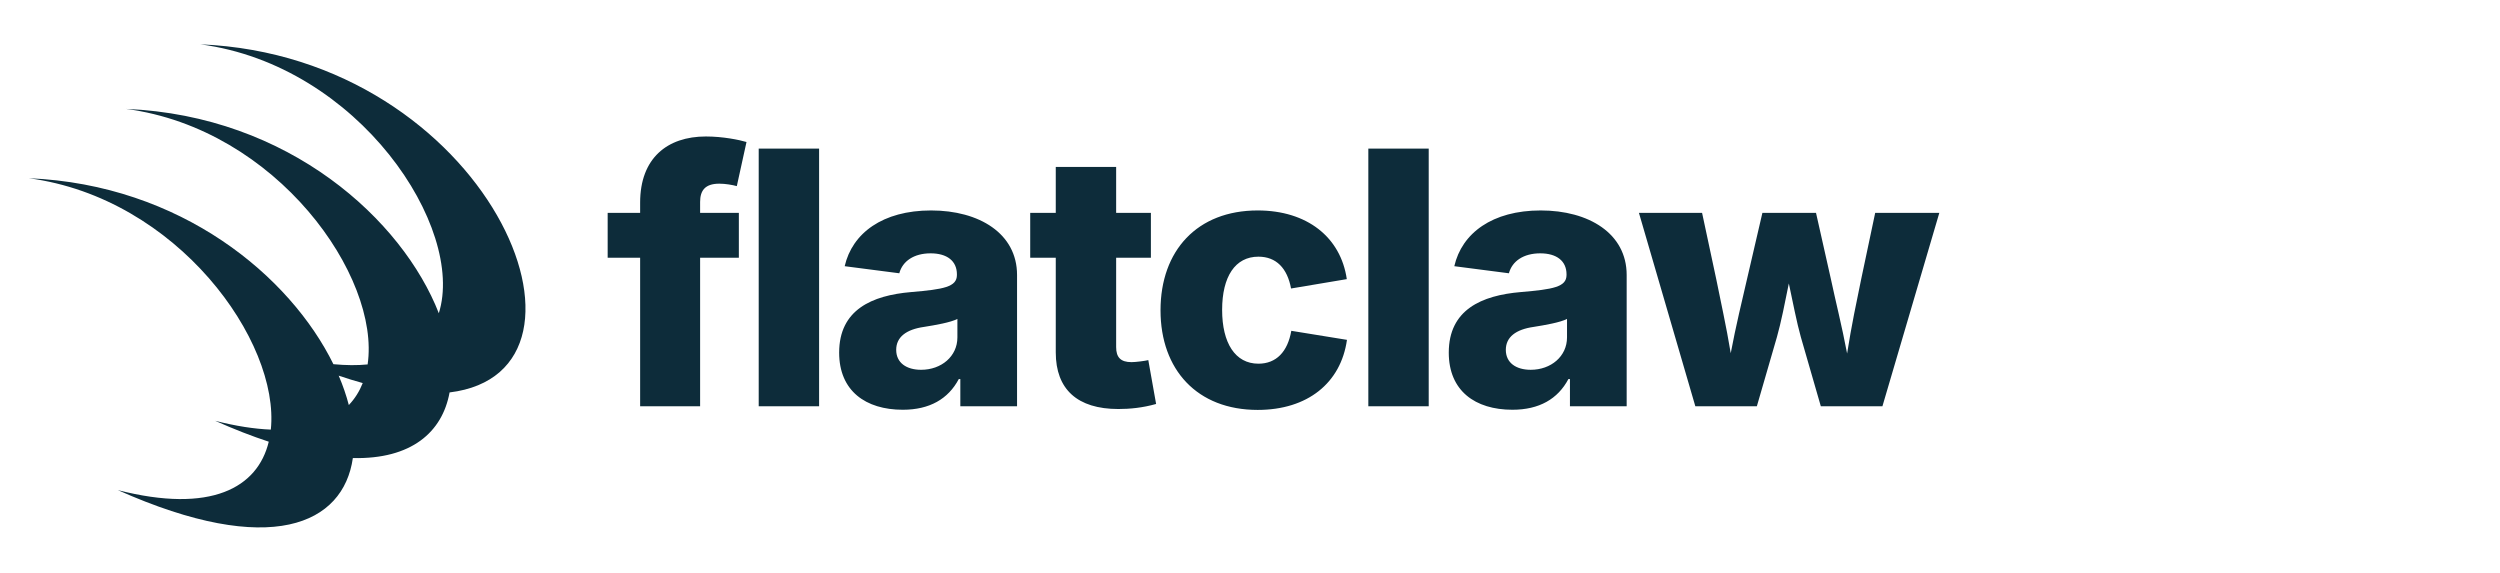
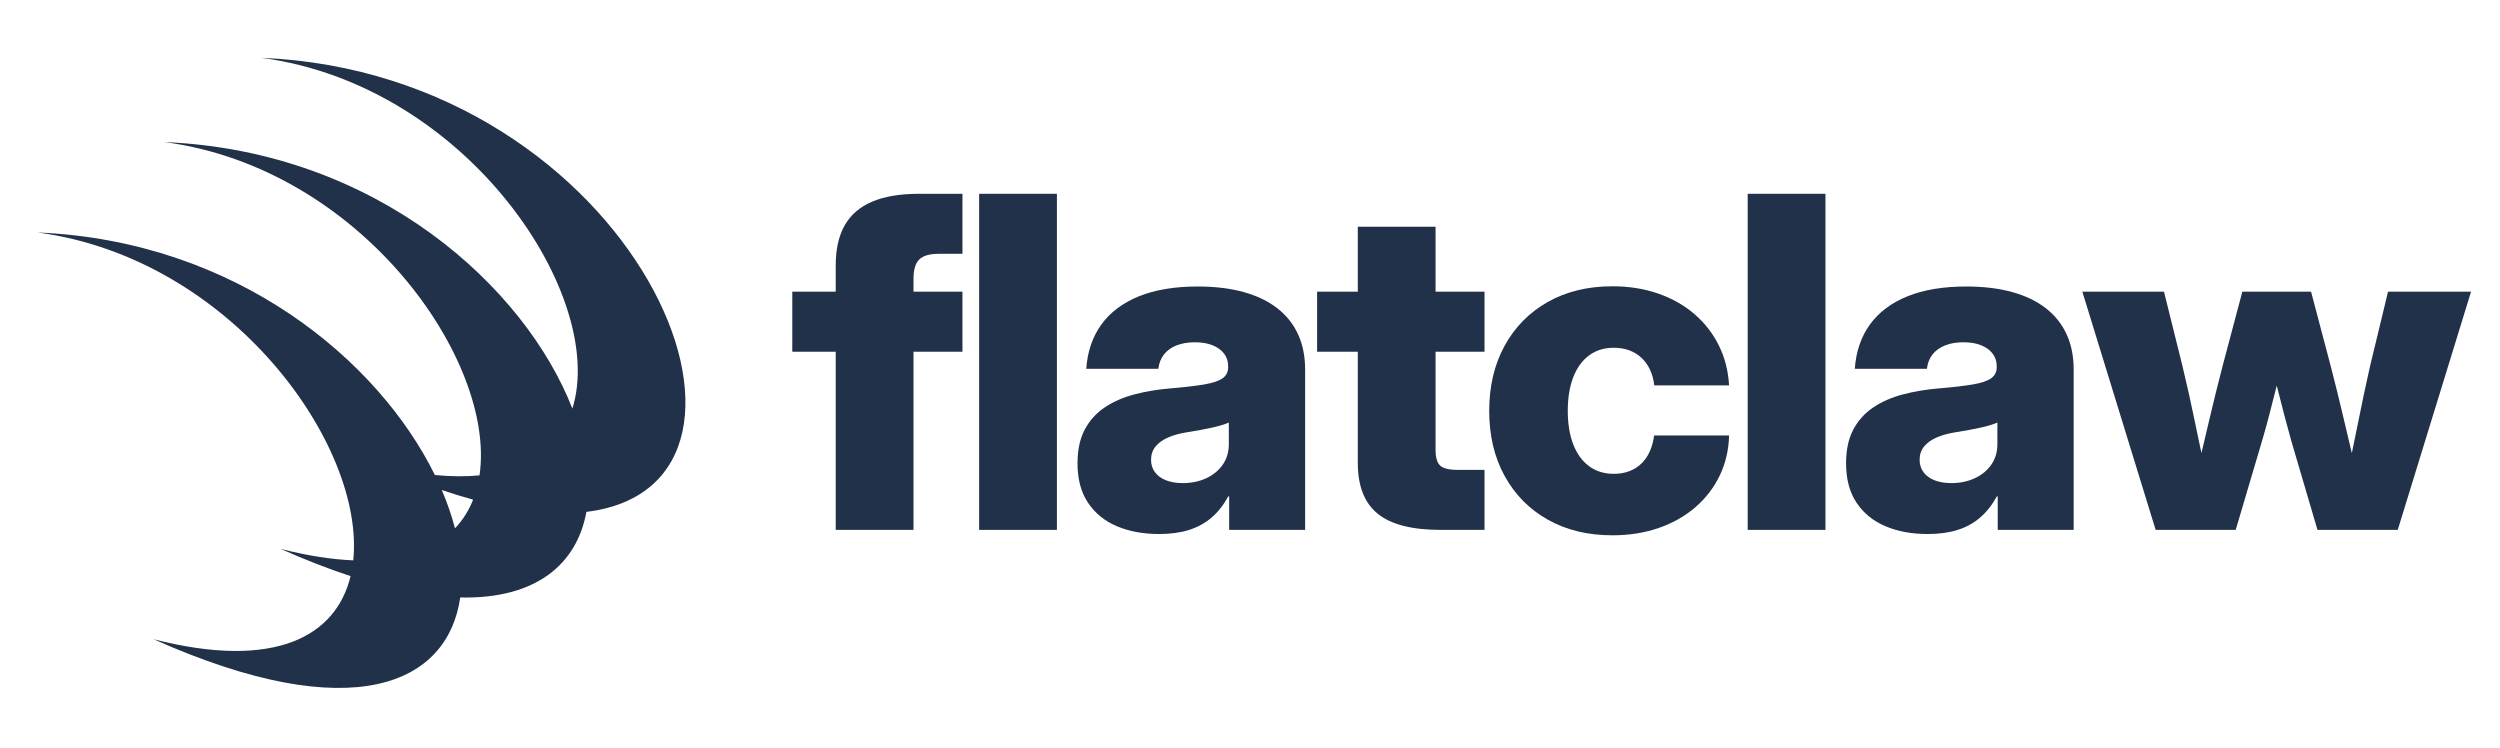
- <svg xmlns="http://www.w3.org/2000/svg" viewBox="0 0 480 110" aria-label="FlatClaw">
+ <svg xmlns="http://www.w3.org/2000/svg" viewBox="0 0 368 110" aria-label="FlatClaw">
  <g transform="translate(2 4) scale(0.2)">
-     <path fill="#0d2c3a" d="M182.338 22.55c152.455 20.22 254.7 176.264 228.928 258.163-34.76-89.215-143.516-189.588-300.207-196.15C255.855 103.772 355.365 245.5 342.92 329.856c-9.85.97-20.79.927-32.852-.24-41.436-84.32-146.004-172.382-292.437-178.513 142.546 18.907 241.2 156.557 232.36 241.316-15.664-.633-33.447-3.34-53.48-8.46 18.37 8.188 35.514 14.817 51.502 20.067-10.614 44.085-55.285 69.374-144.93 46.47C250 515.968 319.647 483.338 328.736 419.743c56.24 1.254 85.915-24.86 92.856-63.008 164.112-19.88 36.806-322.627-239.254-334.185zm132.808 318.083c7.97 2.704 15.666 5.077 23.07 7.11-3.122 7.893-7.546 14.993-13.35 21.095-2.393-9.222-5.635-18.663-9.72-28.205z" />
+     <path fill="#22314A" d="M182.338 22.55c152.455 20.22 254.7 176.264 228.928 258.163-34.76-89.215-143.516-189.588-300.207-196.15C255.855 103.772 355.365 245.5 342.92 329.856c-9.85.97-20.79.927-32.852-.24-41.436-84.32-146.004-172.382-292.437-178.513 142.546 18.907 241.2 156.557 232.36 241.316-15.664-.633-33.447-3.34-53.48-8.46 18.37 8.188 35.514 14.817 51.502 20.067-10.614 44.085-55.285 69.374-144.93 46.47C250 515.968 319.647 483.338 328.736 419.743c56.24 1.254 85.915-24.86 92.856-63.008 164.112-19.88 36.806-322.627-239.254-334.185zm132.808 318.083c7.97 2.704 15.666 5.077 23.07 7.11-3.122 7.893-7.546 14.993-13.35 21.095-2.393-9.222-5.635-18.663-9.72-28.205z" />
  </g>
-   <text x="116" y="78" font-family="'Inter Tight', 'Inter', system-ui, sans-serif" font-weight="800" font-size="68" letter-spacing="-2" fill="#0d2c3a">flatclaw</text>
+   <g transform="translate(116 78)" fill="#22314A">
+     <path d="M25.673 -35.062V-26.228H0.624V-35.062ZM7.018 0.0V-38.933Q7.018 -42.516 8.349 -44.847Q9.679 -47.178 12.398 -48.325Q15.117 -49.473 19.276 -49.473Q21.271 -49.473 23.095 -49.473Q24.92 -49.473 25.673 -49.473V-40.638Q25.197 -40.638 24.101 -40.638Q23.005 -40.638 22.18 -40.638Q20.157 -40.638 19.312 -39.801Q18.466 -38.964 18.466 -36.959V0.0Z" />
+     <path d="M39.577 -49.473V0.0H28.128V-49.473Z" />
+     <path d="M54.627 0.607Q51.116 0.607 48.41 -0.538Q45.705 -1.683 44.157 -3.994Q42.61 -6.305 42.61 -9.791Q42.61 -12.762 43.675 -14.768Q44.741 -16.774 46.615 -18.03Q48.49 -19.286 50.959 -19.938Q53.428 -20.591 56.202 -20.822Q59.354 -21.085 61.242 -21.406Q63.13 -21.727 63.956 -22.309Q64.782 -22.89 64.782 -23.941V-24.121Q64.782 -25.164 64.184 -25.948Q63.587 -26.731 62.5 -27.174Q61.413 -27.617 59.889 -27.617Q58.323 -27.617 57.154 -27.144Q55.985 -26.671 55.314 -25.794Q54.643 -24.917 54.51 -23.712H43.896Q44.163 -27.513 46.115 -30.222Q48.068 -32.931 51.638 -34.379Q55.209 -35.828 60.293 -35.828Q64.105 -35.828 67.058 -35.01Q70.011 -34.193 72.032 -32.615Q74.052 -31.037 75.083 -28.773Q76.114 -26.509 76.114 -23.617V0.0H64.933V-4.93H64.801Q63.766 -3.037 62.336 -1.81Q60.905 -0.582 59.007 0.013Q57.108 0.607 54.627 0.607ZM58.099 -6.888Q60.013 -6.888 61.553 -7.603Q63.093 -8.318 63.988 -9.604Q64.883 -10.889 64.883 -12.625V-15.797Q64.425 -15.599 63.797 -15.409Q63.17 -15.219 62.383 -15.046Q61.597 -14.872 60.662 -14.703Q59.727 -14.534 58.662 -14.36Q57.141 -14.119 55.963 -13.611Q54.784 -13.102 54.109 -12.289Q53.435 -11.476 53.435 -10.317Q53.435 -9.245 54.024 -8.47Q54.614 -7.695 55.66 -7.291Q56.707 -6.888 58.099 -6.888Z" />
+     <path d="M102.522 -35.062V-26.228H77.877V-35.062ZM83.867 -44.625H95.316V-11.781Q95.316 -10.108 95.986 -9.472Q96.656 -8.835 98.562 -8.835Q99.426 -8.835 100.685 -8.835Q101.943 -8.835 102.522 -8.835V0.0Q101.634 0.0 99.809 0.0Q97.985 0.0 96.062 0.0Q89.729 0.0 86.798 -2.379Q83.867 -4.759 83.867 -9.871Z" />
+     <path d="M121.348 0.797Q115.92 0.797 111.835 -1.506Q107.749 -3.809 105.48 -7.939Q103.211 -12.069 103.211 -17.515Q103.211 -22.97 105.48 -27.108Q107.749 -31.245 111.835 -33.552Q115.92 -35.859 121.348 -35.859Q124.993 -35.859 128.062 -34.795Q131.132 -33.73 133.403 -31.784Q135.673 -29.838 137.003 -27.171Q138.332 -24.505 138.521 -21.269H127.511Q127.363 -22.526 126.898 -23.544Q126.432 -24.561 125.665 -25.293Q124.898 -26.025 123.863 -26.417Q122.828 -26.809 121.55 -26.809Q119.424 -26.809 117.908 -25.683Q116.392 -24.557 115.584 -22.477Q114.777 -20.397 114.777 -17.515Q114.777 -14.666 115.584 -12.582Q116.392 -10.498 117.916 -9.375Q119.441 -8.253 121.55 -8.253Q122.828 -8.253 123.855 -8.65Q124.882 -9.047 125.633 -9.779Q126.384 -10.511 126.85 -11.557Q127.315 -12.604 127.487 -13.895H138.521Q138.433 -10.674 137.142 -7.995Q135.85 -5.316 133.563 -3.341Q131.276 -1.365 128.168 -0.284Q125.06 0.797 121.348 0.797Z" />
+     <path d="M152.708 -49.473V0.0H141.259V-49.473Z" />
+     <path d="M167.758 0.607Q164.247 0.607 161.541 -0.538Q158.836 -1.683 157.289 -3.994Q155.741 -6.305 155.741 -9.791Q155.741 -12.762 156.806 -14.768Q157.872 -16.774 159.746 -18.03Q161.621 -19.286 164.09 -19.938Q166.559 -20.591 169.333 -20.822Q172.485 -21.085 174.373 -21.406Q176.261 -21.727 177.087 -22.309Q177.913 -22.89 177.913 -23.941V-24.121Q177.913 -25.164 177.315 -25.948Q176.718 -26.731 175.631 -27.174Q174.544 -27.617 173.02 -27.617Q171.454 -27.617 170.285 -27.144Q169.116 -26.671 168.445 -25.794Q167.774 -24.917 167.641 -23.712H157.027Q157.294 -27.513 159.246 -30.222Q161.199 -32.931 164.769 -34.379Q168.34 -35.828 173.424 -35.828Q177.236 -35.828 180.189 -35.01Q183.142 -34.193 185.163 -32.615Q187.183 -31.037 188.214 -28.773Q189.245 -26.509 189.245 -23.617V0.0H178.064V-4.93H177.932Q176.897 -3.037 175.467 -1.81Q174.036 -0.582 172.138 0.013Q170.239 0.607 167.758 0.607ZM171.23 -6.888Q173.144 -6.888 174.684 -7.603Q176.224 -8.318 177.119 -9.604Q178.014 -10.889 178.014 -12.625V-15.797Q177.556 -15.599 176.928 -15.409Q176.301 -15.219 175.514 -15.046Q174.728 -14.872 173.793 -14.703Q172.858 -14.534 171.793 -14.36Q170.272 -14.119 169.094 -13.611Q167.915 -13.102 167.24 -12.289Q166.566 -11.476 166.566 -10.317Q166.566 -9.245 167.155 -8.47Q167.745 -7.695 168.791 -7.291Q169.838 -6.888 171.23 -6.888Z" />
+     <path d="M201.312 0.0 190.522 -35.062H202.539L205.264 -24.098Q206.193 -20.242 207.051 -16.082Q207.909 -11.921 208.771 -7.881H207.242Q208.205 -11.921 209.18 -16.082Q210.156 -20.242 211.16 -24.098L214.07 -35.062H224.19L227.084 -24.098Q228.088 -20.242 229.06 -16.082Q230.031 -11.921 230.994 -7.881H229.492Q230.337 -11.921 231.165 -16.069Q231.993 -20.217 232.871 -24.098L235.519 -35.062H247.738L236.948 0.0H225.133L221.275 -13.111Q220.737 -15.022 220.216 -17.013Q219.694 -19.003 219.19 -21.047Q218.685 -23.092 218.147 -25.104H220.121Q219.608 -23.092 219.087 -21.047Q218.566 -19.003 218.057 -17.013Q217.548 -15.022 216.977 -13.111L213.095 0.0Z" />
+   </g>
</svg>
